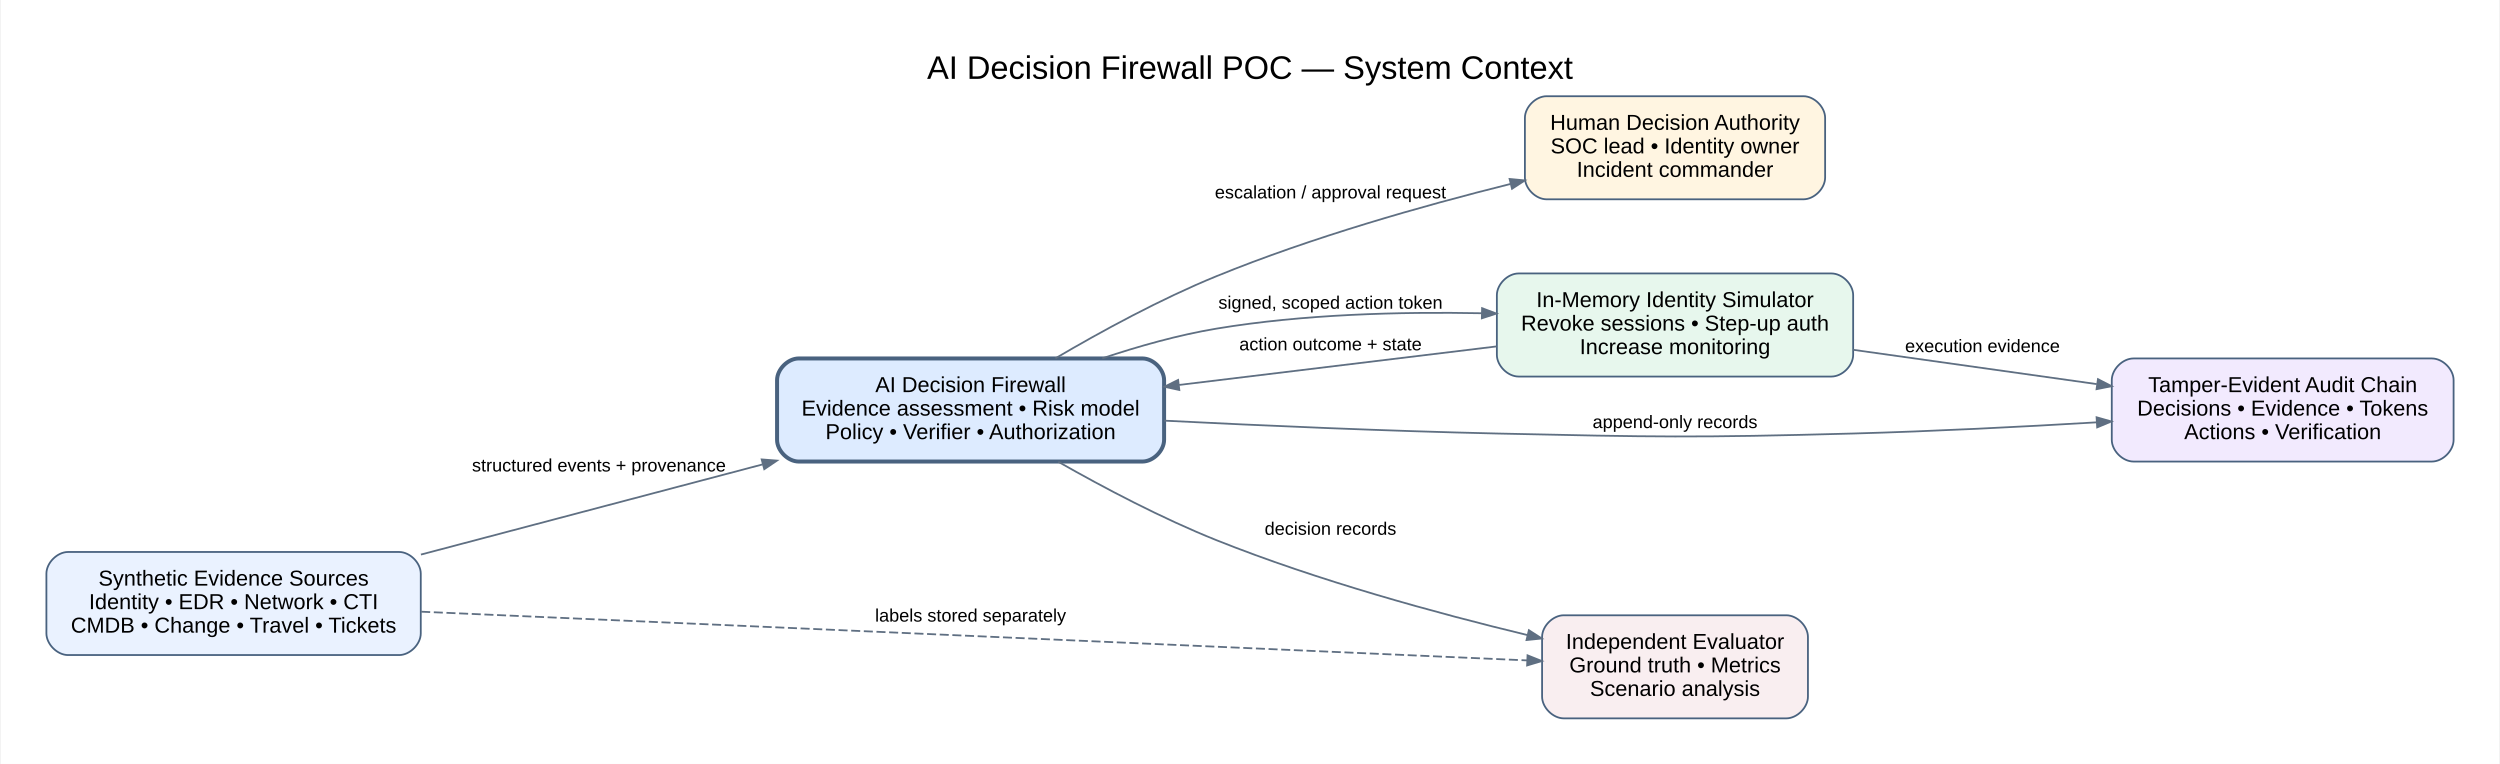
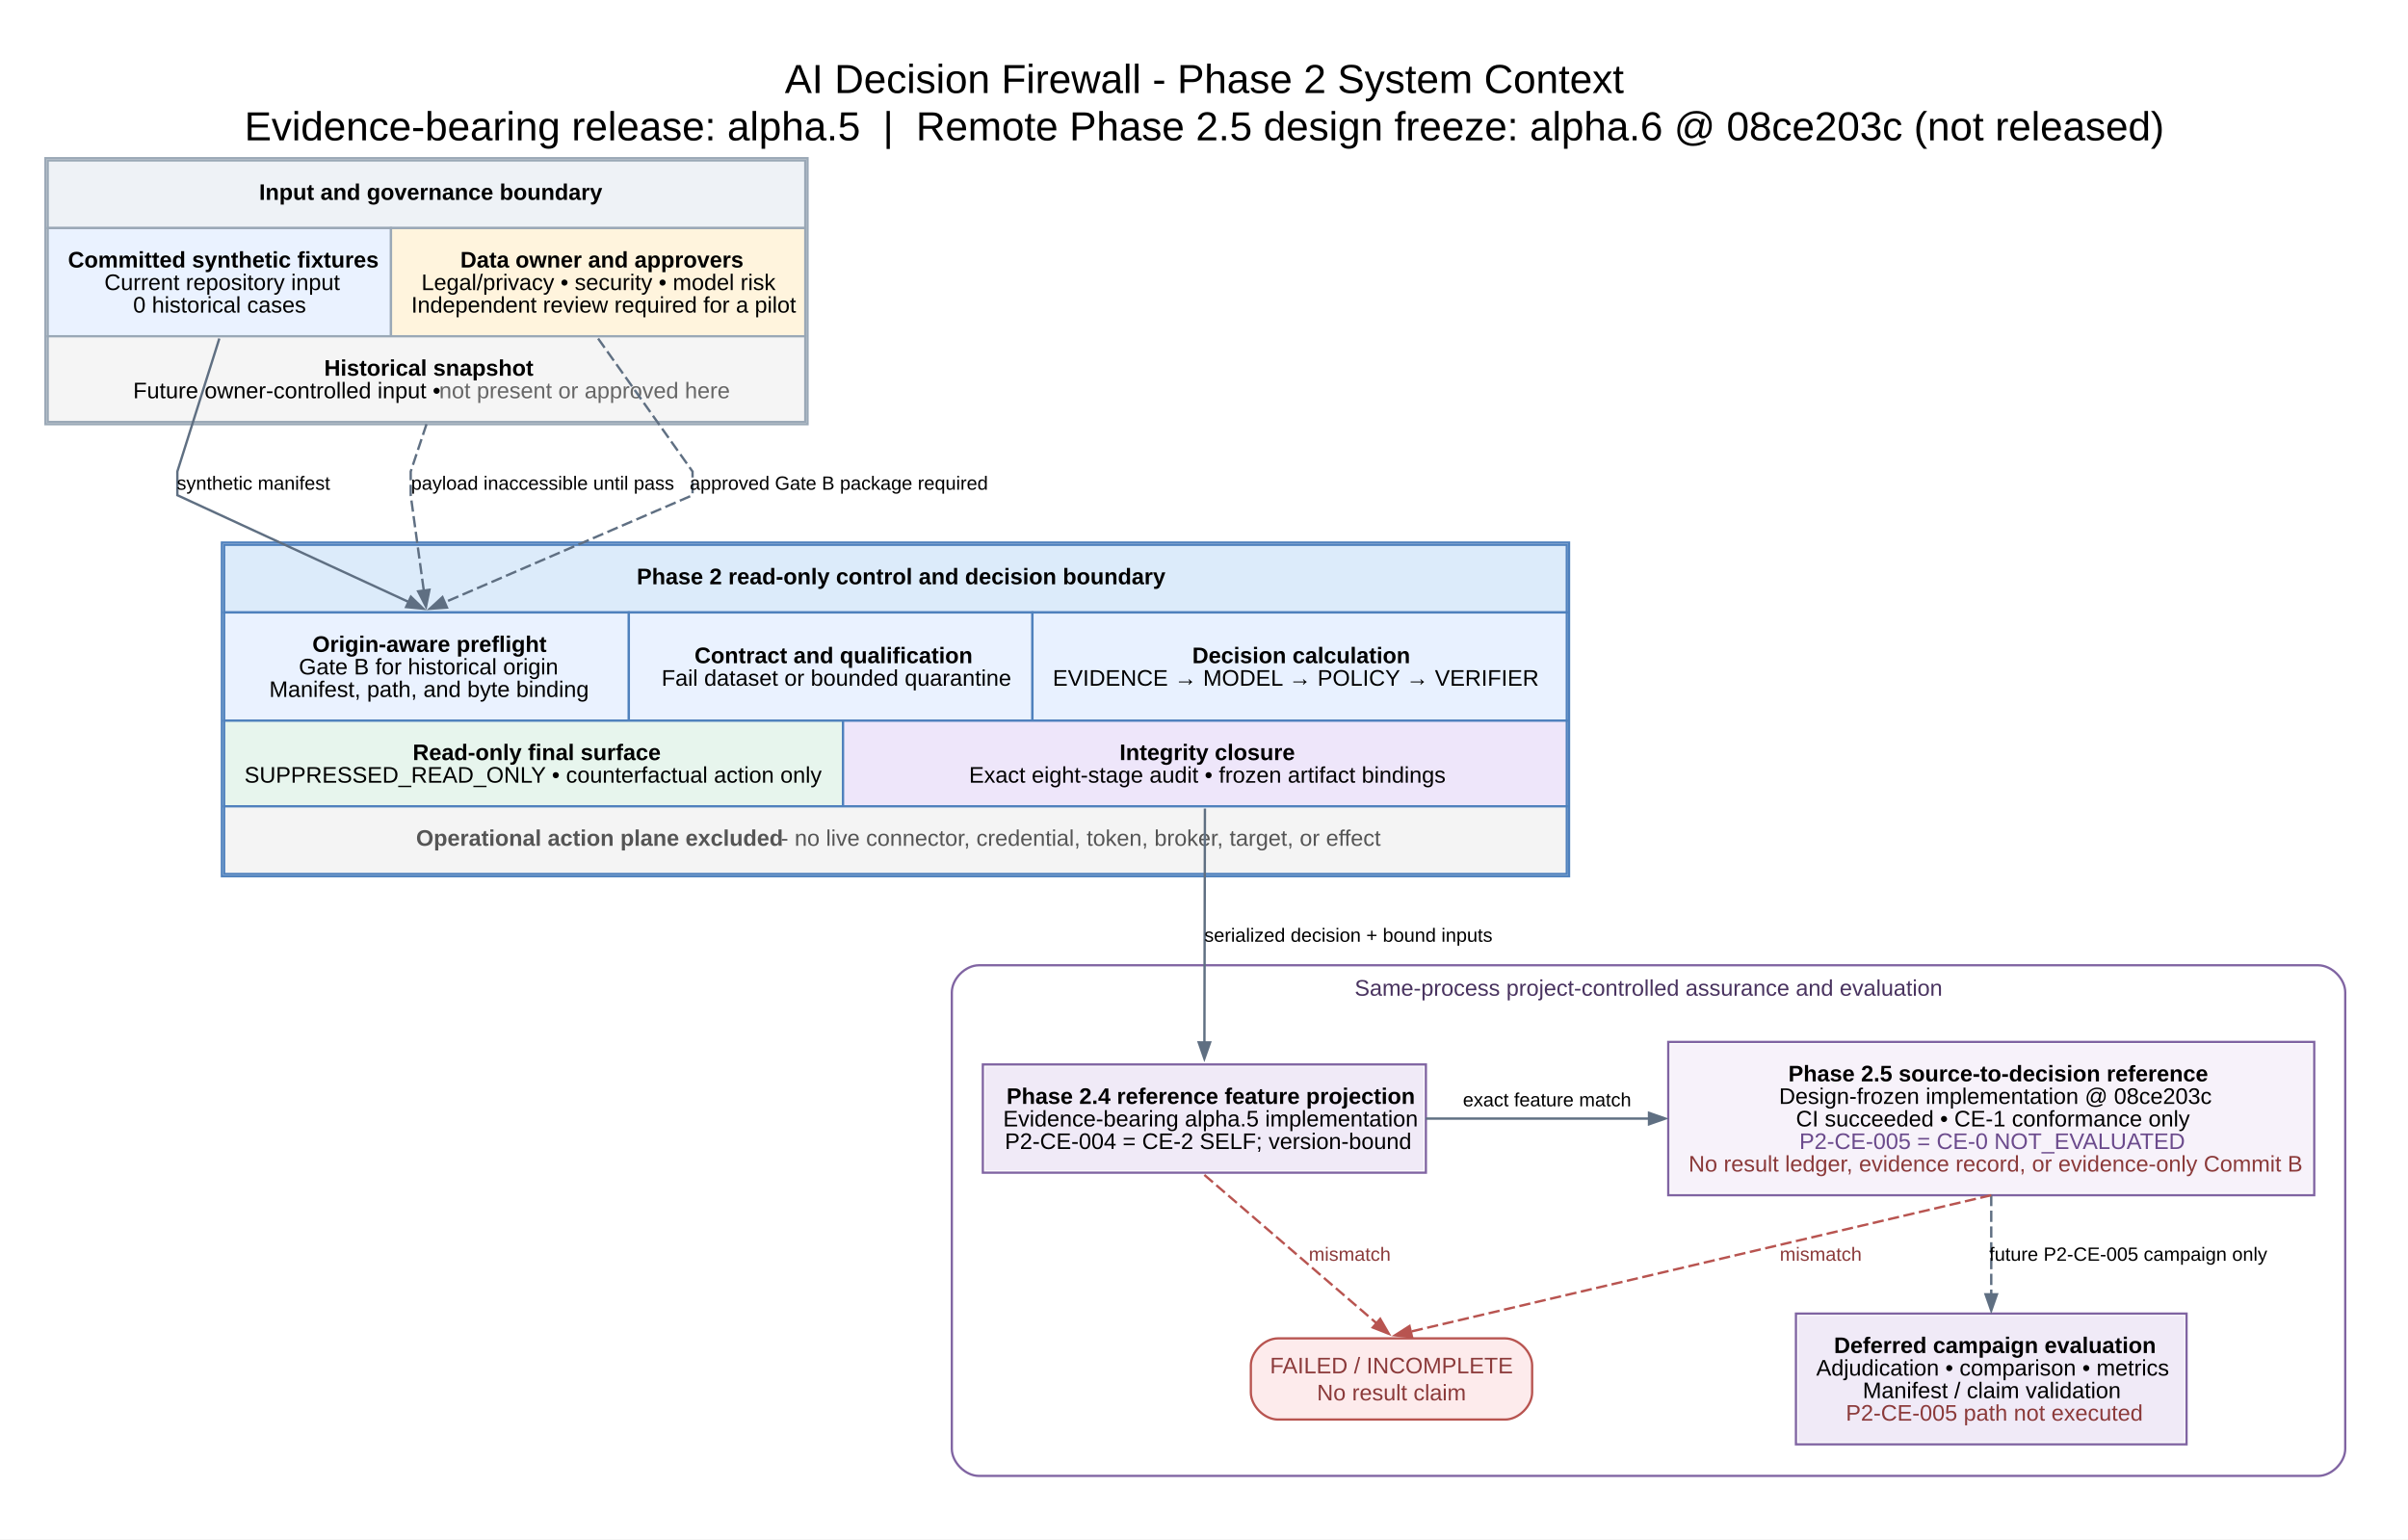
- <svg xmlns="http://www.w3.org/2000/svg" width="1381pt" height="422pt" viewBox="0.00 0.00 1381.40 422.40">
-   <g id="graph0" class="graph" transform="scale(1 1) rotate(0) translate(25.2 397.2)">
-     <polygon fill="white" stroke="transparent" points="-25.2,25.2 -25.2,-397.2 1356.2,-397.2 1356.2,25.2 -25.2,25.2" />
-     <text text-anchor="middle" x="665.5" y="-353.6" font-family="Arial" font-size="18.00">AI Decision Firewall POC — System Context</text>
+ <svg xmlns="http://www.w3.org/2000/svg" width="1068pt" height="683pt" viewBox="0.00 0.00 1068.00 683.00">
+   <g id="graph0" class="graph" transform="scale(1 1) rotate(0) translate(20.16 662.66)">
+     <polygon fill="white" stroke="none" points="-20.16,20.16 -20.16,-662.66 1048.16,-662.66 1048.16,20.16 -20.16,20.16" />
+     <text xml:space="preserve" text-anchor="middle" x="514" y="-621.4" font-family="Arial" font-size="18.00">AI Decision Firewall - Phase 2 System Context</text>
+     <text xml:space="preserve" text-anchor="middle" x="514" y="-600.4" font-family="Arial" font-size="18.00">Evidence-bearing release: alpha.5  |  Remote Phase 2.5 design freeze: alpha.6 @ 08ce203c (not released)</text>
+     <g id="clust1" class="cluster">
+       <path fill="white" stroke="#8064a2" d="M414,-8C414,-8 1008,-8 1008,-8 1014,-8 1020,-14 1020,-20 1020,-20 1020,-222.5 1020,-222.5 1020,-228.5 1014,-234.5 1008,-234.5 1008,-234.5 414,-234.5 414,-234.5 408,-234.5 402,-228.5 402,-222.5 402,-222.5 402,-20 402,-20 402,-14 408,-8 414,-8" />
+       <text xml:space="preserve" text-anchor="middle" x="711" y="-221" font-family="Arial" font-size="10.00" fill="#49335f">Same-process project-controlled assurance and evaluation</text>
+     </g>
    <g id="node1" class="node">
-       <path fill="#eaf2ff" stroke="#49627f" d="M195,-92C195,-92 12,-92 12,-92 6,-92 0,-86 0,-80 0,-80 0,-47 0,-47 0,-41 6,-35 12,-35 12,-35 195,-35 195,-35 201,-35 207,-41 207,-47 207,-47 207,-80 207,-80 207,-86 201,-92 195,-92" />
-       <text text-anchor="middle" x="103.5" y="-73.4" font-family="Arial" font-size="12.00">Synthetic Evidence Sources</text>
-       <text text-anchor="middle" x="103.5" y="-60.4" font-family="Arial" font-size="12.00">Identity • EDR • Network • CTI</text>
-       <text text-anchor="middle" x="103.5" y="-47.4" font-family="Arial" font-size="12.00">CMDB • Change • Travel • Tickets</text>
+       <polygon fill="none" stroke="#9aa8b6" points="0,-474.5 0,-592.5 338,-592.5 338,-474.5 0,-474.5" />
+       <polygon fill="#eef2f6" stroke="none" points="1,-561.5 1,-591.5 337,-591.5 337,-561.5 1,-561.5" />
+       <polygon fill="none" stroke="#9aa8b6" points="1,-561.5 1,-591.5 337,-591.5 337,-561.5 1,-561.5" />
+       <text xml:space="preserve" text-anchor="start" x="94.75" y="-574" font-family="Arial" font-weight="bold" font-size="10.00">Input and governance boundary</text>
+       <polygon fill="#eaf2ff" stroke="none" points="1,-513.5 1,-561.5 153.25,-561.5 153.25,-513.5 1,-513.5" />
+       <polygon fill="none" stroke="#9aa8b6" points="1,-513.5 1,-561.5 153.25,-561.5 153.25,-513.5 1,-513.5" />
+       <text xml:space="preserve" text-anchor="start" x="10" y="-544" font-family="Arial" font-weight="bold" font-size="10.00">Committed synthetic fixtures</text>
+       <text xml:space="preserve" text-anchor="start" x="26.12" y="-534" font-family="Arial" font-size="10.00">Current repository input</text>
+       <text xml:space="preserve" text-anchor="start" x="38.88" y="-524" font-family="Arial" font-size="10.00">0 historical cases</text>
+       <polygon fill="#fff4dd" stroke="none" points="153.25,-513.5 153.25,-561.5 337,-561.5 337,-513.5 153.25,-513.5" />
+       <polygon fill="none" stroke="#9aa8b6" points="153.25,-513.5 153.25,-561.5 337,-561.5 337,-513.5 153.25,-513.5" />
+       <text xml:space="preserve" text-anchor="start" x="184" y="-544" font-family="Arial" font-weight="bold" font-size="10.00">Data owner and approvers</text>
+       <text xml:space="preserve" text-anchor="start" x="166.75" y="-534" font-family="Arial" font-size="10.00">Legal/privacy • security • model risk</text>
+       <text xml:space="preserve" text-anchor="start" x="162.25" y="-524" font-family="Arial" font-size="10.00">Independent review required for a pilot</text>
+       <polygon fill="#f5f5f5" stroke="none" points="1,-475.5 1,-513.5 337,-513.5 337,-475.5 1,-475.5" />
+       <polygon fill="none" stroke="#9aa8b6" points="1,-475.5 1,-513.5 337,-513.5 337,-475.5 1,-475.5" />
+       <text xml:space="preserve" text-anchor="start" x="123.62" y="-496" font-family="Arial" font-weight="bold" font-size="10.00">Historical snapshot</text>
+       <text xml:space="preserve" text-anchor="start" x="38.88" y="-486" font-family="Arial" font-size="10.00">Future owner-controlled input • </text>
+       <text xml:space="preserve" text-anchor="start" x="174.62" y="-486" font-family="Arial" font-size="10.00" fill="#666666">not present or approved here</text>
    </g>
    <g id="node2" class="node">
-       <path fill="#ddebff" stroke="#49627f" stroke-width="2.2" d="M606,-199C606,-199 416,-199 416,-199 410,-199 404,-193 404,-187 404,-187 404,-154 404,-154 404,-148 410,-142 416,-142 416,-142 606,-142 606,-142 612,-142 618,-148 618,-154 618,-154 618,-187 618,-187 618,-193 612,-199 606,-199" />
-       <text text-anchor="middle" x="511" y="-180.4" font-family="Arial" font-size="12.00">AI Decision Firewall</text>
-       <text text-anchor="middle" x="511" y="-167.4" font-family="Arial" font-size="12.00">Evidence assessment • Risk model</text>
-       <text text-anchor="middle" x="511" y="-154.4" font-family="Arial" font-size="12.00">Policy • Verifier • Authorization</text>
+       <polygon fill="none" stroke="#4f81bd" points="78.25,-274 78.25,-422 675.75,-422 675.75,-274 78.25,-274" />
+       <polygon fill="#dcebfa" stroke="none" points="79.25,-391 79.25,-421 674.75,-421 674.75,-391 79.25,-391" />
+       <polygon fill="none" stroke="#4f81bd" points="79.25,-391 79.25,-421 674.75,-421 674.75,-391 79.25,-391" />
+       <text xml:space="preserve" text-anchor="start" x="262.25" y="-403.5" font-family="Arial" font-weight="bold" font-size="10.00">Phase 2 read-only control and decision boundary</text>
+       <polygon fill="#eaf2ff" stroke="none" points="79.25,-343 79.25,-391 258.75,-391 258.75,-343 79.25,-343" />
+       <polygon fill="none" stroke="#4f81bd" points="79.25,-343 79.25,-391 258.75,-391 258.75,-343 79.25,-343" />
+       <text xml:space="preserve" text-anchor="start" x="118.38" y="-373.5" font-family="Arial" font-weight="bold" font-size="10.00">Origin-aware preflight</text>
+       <text xml:space="preserve" text-anchor="start" x="112.38" y="-363.5" font-family="Arial" font-size="10.00">Gate B for historical origin</text>
+       <text xml:space="preserve" text-anchor="start" x="99.25" y="-353.5" font-family="Arial" font-size="10.00">Manifest, path, and byte binding</text>
+       <polygon fill="#eaf2ff" stroke="none" points="258.75,-343 258.75,-391 437.75,-391 437.75,-343 258.75,-343" />
+       <polygon fill="none" stroke="#4f81bd" points="258.75,-343 258.75,-391 437.75,-391 437.75,-343 258.75,-343" />
+       <text xml:space="preserve" text-anchor="start" x="287.88" y="-368.5" font-family="Arial" font-weight="bold" font-size="10.00">Contract and qualification</text>
+       <text xml:space="preserve" text-anchor="start" x="273.25" y="-358.5" font-family="Arial" font-size="10.00">Fail dataset or bounded quarantine</text>
+       <polygon fill="#e8f1ff" stroke="none" points="437.75,-343 437.75,-391 674.75,-391 674.75,-343 437.75,-343" />
+       <polygon fill="none" stroke="#4f81bd" points="437.75,-343 437.75,-391 674.75,-391 674.75,-343 437.75,-343" />
+       <text xml:space="preserve" text-anchor="start" x="508.62" y="-368.5" font-family="Arial" font-weight="bold" font-size="10.00">Decision calculation</text>
+       <text xml:space="preserve" text-anchor="start" x="446.75" y="-358.5" font-family="Arial" font-size="10.00">EVIDENCE → MODEL → POLICY → VERIFIER</text>
+       <polygon fill="#e7f5ed" stroke="none" points="79.25,-305 79.25,-343 353.75,-343 353.75,-305 79.25,-305" />
+       <polygon fill="none" stroke="#4f81bd" points="79.25,-305 79.25,-343 353.75,-343 353.75,-305 79.25,-305" />
+       <text xml:space="preserve" text-anchor="start" x="162.88" y="-325.5" font-family="Arial" font-weight="bold" font-size="10.00">Read-only final surface</text>
+       <text xml:space="preserve" text-anchor="start" x="88.25" y="-315.5" font-family="Arial" font-size="10.00">SUPPRESSED_READ_ONLY • counterfactual action only</text>
+       <polygon fill="#eee6fa" stroke="none" points="353.75,-305 353.75,-343 674.75,-343 674.75,-305 353.75,-305" />
+       <polygon fill="none" stroke="#4f81bd" points="353.75,-305 353.75,-343 674.75,-343 674.75,-305 353.75,-305" />
+       <text xml:space="preserve" text-anchor="start" x="476.38" y="-325.5" font-family="Arial" font-weight="bold" font-size="10.00">Integrity closure</text>
+       <text xml:space="preserve" text-anchor="start" x="409.62" y="-315.5" font-family="Arial" font-size="10.00">Exact eight-stage audit • frozen artifact bindings</text>
+       <polygon fill="#f4f4f4" stroke="none" points="79.25,-275 79.25,-305 674.75,-305 674.75,-275 79.25,-275" />
+       <polygon fill="none" stroke="#4f81bd" points="79.25,-275 79.25,-305 674.75,-305 674.75,-275 79.25,-275" />
+       <text xml:space="preserve" text-anchor="start" x="164.38" y="-287.5" font-family="Arial" font-weight="bold" font-size="10.00" fill="#555555">Operational action plane excluded</text>
+       <text xml:space="preserve" text-anchor="start" x="323.38" y="-287.5" font-family="Arial" font-size="10.00" fill="#555555"> - no live connector, credential, token, broker, target, or effect</text>
+     </g>
+     <g id="edge5" class="edge">
+       <path fill="none" stroke="#5f6f82" stroke-width="1.05" d="M77.12,-512.5C77.12,-512.5 58.5,-453.5 58.5,-453.5 58.5,-453.5 58.5,-443 58.5,-443 58.5,-443 135.72,-407.36 161.05,-395.67" />
+       <polygon fill="#5f6f82" stroke="#5f6f82" stroke-width="1.05" points="162.08,-397.97 167.56,-392.67 159.96,-393.4 162.08,-397.97" />
+       <text xml:space="preserve" text-anchor="middle" x="92.25" y="-445.43" font-family="Arial" font-size="8.50">synthetic manifest</text>
+     </g>
+     <g id="edge6" class="edge">
+       <path fill="none" stroke="#5f6f82" stroke-width="1.05" stroke-dasharray="5,2" d="M245.12,-512.5C245.12,-512.5 287,-453.5 287,-453.5 287,-453.5 287,-443 287,-443 287,-443 202.99,-406.69 176.74,-395.35" />
+       <polygon fill="#5f6f82" stroke="#5f6f82" stroke-width="1.05" points="178.07,-393.17 170.46,-392.63 176.07,-397.8 178.07,-393.17" />
+       <text xml:space="preserve" text-anchor="middle" x="351.88" y="-445.43" font-family="Arial" font-size="8.50">approved Gate B package required</text>
+     </g>
+     <g id="edge7" class="edge">
+       <path fill="none" stroke="#5f6f82" stroke-width="1.05" stroke-dasharray="5,2" d="M169,-474.5C169,-474.5 162,-453.5 162,-453.5 162,-453.5 162,-443 162,-443 162,-443 165.86,-414.91 167.84,-400.42" />
+       <polygon fill="#5f6f82" stroke="#5f6f82" stroke-width="1.05" points="170.3,-401.05 168.78,-393.57 165.31,-400.36 170.3,-401.05" />
+       <text xml:space="preserve" text-anchor="middle" x="220.5" y="-445.43" font-family="Arial" font-size="8.50">payload inaccessible until pass</text>
+     </g>
+     <g id="node3" class="node">
+       <polygon fill="none" stroke="#8064a2" points="415.75,-142.5 415.75,-190.5 612.25,-190.5 612.25,-142.5 415.75,-142.5" />
+       <polygon fill="#f0eaf7" stroke="none" points="416.75,-143.5 416.75,-189.5 611.25,-189.5 611.25,-143.5 416.75,-143.5" />
+       <text xml:space="preserve" text-anchor="start" x="426.25" y="-173" font-family="Arial" font-weight="bold" font-size="10.00">Phase 2.4 reference feature projection</text>
+       <text xml:space="preserve" text-anchor="start" x="424.75" y="-163" font-family="Arial" font-size="10.00">Evidence-bearing alpha.5 implementation</text>
+       <text xml:space="preserve" text-anchor="start" x="425.5" y="-153" font-family="Arial" font-size="10.00">P2-CE-004 = CE-2 SELF; version-bound</text>
+     </g>
+     <g id="edge8" class="edge">
+       <path fill="none" stroke="#5f6f82" stroke-width="1.05" d="M514.25,-304C514.25,-304 514.08,-226.11 514.02,-199.95" />
+       <polygon fill="#5f6f82" stroke="#5f6f82" stroke-width="1.05" points="516.54,-200.28 514,-193.08 511.5,-200.29 516.54,-200.28" />
+       <text xml:space="preserve" text-anchor="middle" x="577.88" y="-244.93" font-family="Arial" font-size="8.50">serialized decision + bound inputs</text>
+     </g>
+     <g id="node4" class="node">
+       <polygon fill="none" stroke="#8064a2" points="719.75,-132.5 719.75,-200.5 1006.25,-200.5 1006.25,-132.5 719.75,-132.5" />
+       <polygon fill="#f7f2fa" stroke="none" points="720.75,-133.5 720.75,-199.5 1005.25,-199.5 1005.25,-133.5 720.75,-133.5" />
+       <text xml:space="preserve" text-anchor="start" x="773" y="-183" font-family="Arial" font-weight="bold" font-size="10.00">Phase 2.5 source-to-decision reference</text>
+       <text xml:space="preserve" text-anchor="start" x="768.88" y="-173" font-family="Arial" font-size="10.00">Design-frozen implementation @ 08ce203c</text>
+       <text xml:space="preserve" text-anchor="start" x="776.38" y="-163" font-family="Arial" font-size="10.00">CI succeeded • CE-1 conformance only</text>
+       <text xml:space="preserve" text-anchor="start" x="777.88" y="-153" font-family="Arial" font-size="10.00" fill="#6b4a8c">P2-CE-005 = CE-0 NOT_EVALUATED</text>
+       <text xml:space="preserve" text-anchor="start" x="728.75" y="-143" font-family="Arial" font-size="10.00" fill="#8b3a3a">No result ledger, evidence record, or evidence-only Commit B</text>
    </g>
    <g id="edge1" class="edge">
-       <path fill="none" stroke="#5f6f82" d="M207.09,-90.57C264.68,-105.77 336.68,-124.77 396.03,-140.43" />
-       <polygon fill="#5f6f82" stroke="#5f6f82" points="395.5,-143.18 403.95,-142.52 396.93,-137.77 395.5,-143.18" />
-       <text text-anchor="middle" x="305.5" y="-136.5" font-family="Arial" font-size="10.00">structured events + provenance</text>
+       <path fill="none" stroke="#5f6f82" stroke-width="1.05" d="M612.14,-166.5C643,-166.5 677.82,-166.5 711.48,-166.5" />
+       <polygon fill="#5f6f82" stroke="#5f6f82" stroke-width="1.05" points="711.22,-169.02 718.42,-166.5 711.22,-163.98 711.22,-169.02" />
+       <text xml:space="preserve" text-anchor="middle" x="666" y="-171.93" font-family="Arial" font-size="8.50">exact feature match</text>
    </g>
    <g id="node6" class="node">
-       <path fill="#f9eef0" stroke="#49627f" d="M962,-57C962,-57 839,-57 839,-57 833,-57 827,-51 827,-45 827,-45 827,-12 827,-12 827,-6 833,0 839,0 839,0 962,0 962,0 968,0 974,-6 974,-12 974,-12 974,-45 974,-45 974,-51 968,-57 962,-57" />
-       <text text-anchor="middle" x="900.5" y="-38.4" font-family="Arial" font-size="12.00">Independent Evaluator</text>
-       <text text-anchor="middle" x="900.5" y="-25.4" font-family="Arial" font-size="12.00">Ground truth • Metrics</text>
-       <text text-anchor="middle" x="900.5" y="-12.4" font-family="Arial" font-size="12.00">Scenario analysis</text>
+       <path fill="#fdebec" stroke="#b85450" d="M647.38,-69C647.38,-69 546.62,-69 546.62,-69 540.62,-69 534.62,-63 534.62,-57 534.62,-57 534.62,-45 534.62,-45 534.62,-39 540.62,-33 546.62,-33 546.62,-33 647.38,-33 647.38,-33 653.38,-33 659.38,-39 659.38,-45 659.38,-45 659.38,-57 659.38,-57 659.38,-63 653.38,-69 647.38,-69" />
+       <text xml:space="preserve" text-anchor="middle" x="597" y="-53.5" font-family="Arial" font-size="10.00" fill="#8b3a3a">FAILED / INCOMPLETE</text>
+       <text xml:space="preserve" text-anchor="middle" x="597" y="-41.5" font-family="Arial" font-size="10.00" fill="#8b3a3a">No result claim</text>
    </g>
-     <g id="edge8" class="edge">
-       <path fill="none" stroke="#5f6f82" stroke-dasharray="5,2" d="M207.21,-58.98C367.36,-51.93 673.26,-38.46 818.75,-32.05" />
-       <polygon fill="#5f6f82" stroke="#5f6f82" points="818.96,-34.85 826.83,-31.7 818.72,-29.25 818.96,-34.85" />
-       <text text-anchor="middle" x="511" y="-53.5" font-family="Arial" font-size="10.00">labels stored separately</text>
+     <g id="edge3" class="edge">
+       <path fill="none" stroke="#b85450" stroke-width="1.05" stroke-dasharray="5,2" d="M514,-141.51C514,-141.51 570.92,-92.47 590.49,-75.61" />
+       <polygon fill="#b85450" stroke="#b85450" stroke-width="1.05" points="591.99,-77.65 595.8,-71.04 588.7,-73.83 591.99,-77.65" />
+       <text xml:space="preserve" text-anchor="middle" x="578.47" y="-103.42" font-family="Arial" font-size="8.50" fill="#8b3a3a">mismatch</text>
    </g>
-     <g id="node3" class="node">
-       <path fill="#fff5e1" stroke="#49627f" d="M971.5,-344C971.5,-344 829.5,-344 829.5,-344 823.5,-344 817.5,-338 817.5,-332 817.5,-332 817.5,-299 817.5,-299 817.5,-293 823.5,-287 829.5,-287 829.5,-287 971.5,-287 971.5,-287 977.5,-287 983.5,-293 983.5,-299 983.5,-299 983.5,-332 983.5,-332 983.5,-338 977.5,-344 971.5,-344" />
-       <text text-anchor="middle" x="900.5" y="-325.4" font-family="Arial" font-size="12.00">Human Decision Authority</text>
-       <text text-anchor="middle" x="900.5" y="-312.4" font-family="Arial" font-size="12.00">SOC lead • Identity owner</text>
-       <text text-anchor="middle" x="900.5" y="-299.4" font-family="Arial" font-size="12.00">Incident commander</text>
+     <g id="node5" class="node">
+       <polygon fill="none" stroke="#8064a2" points="776.38,-22 776.38,-80 949.62,-80 949.62,-22 776.38,-22" />
+       <polygon fill="#f0eaf7" stroke="none" points="777.38,-23 777.38,-79 948.62,-79 948.62,-23 777.38,-23" />
+       <text xml:space="preserve" text-anchor="start" x="793.25" y="-62.5" font-family="Arial" font-weight="bold" font-size="10.00">Deferred campaign evaluation</text>
+       <text xml:space="preserve" text-anchor="start" x="785.38" y="-52.5" font-family="Arial" font-size="10.00">Adjudication • comparison • metrics</text>
+       <text xml:space="preserve" text-anchor="start" x="806" y="-42.5" font-family="Arial" font-size="10.00">Manifest / claim validation</text>
+       <text xml:space="preserve" text-anchor="start" x="798.5" y="-32.5" font-family="Arial" font-size="10.00" fill="#8b3a3a">P2-CE-005 path not executed</text>
    </g>
    <g id="edge2" class="edge">
-       <path fill="none" stroke="#5f6f82" d="M557.88,-199.06C583.42,-214.07 616.19,-231.92 647,-244.5 699.41,-265.91 760.47,-283.27 809.42,-295.46" />
-       <polygon fill="#5f6f82" stroke="#5f6f82" points="809.04,-298.25 817.47,-297.45 810.38,-292.82 809.04,-298.25" />
-       <text text-anchor="middle" x="710" y="-287.5" font-family="Arial" font-size="10.00">escalation / approval request</text>
-     </g>
-     <g id="node4" class="node">
-       <path fill="#e7f7ed" stroke="#49627f" d="M987,-246C987,-246 814,-246 814,-246 808,-246 802,-240 802,-234 802,-234 802,-201 802,-201 802,-195 808,-189 814,-189 814,-189 987,-189 987,-189 993,-189 999,-195 999,-201 999,-201 999,-234 999,-234 999,-240 993,-246 987,-246" />
-       <text text-anchor="middle" x="900.5" y="-227.4" font-family="Arial" font-size="12.00">In-Memory Identity Simulator</text>
-       <text text-anchor="middle" x="900.5" y="-214.4" font-family="Arial" font-size="12.00">Revoke sessions • Step-up auth</text>
-       <text text-anchor="middle" x="900.5" y="-201.4" font-family="Arial" font-size="12.00">Increase monitoring</text>
-     </g>
-     <g id="edge3" class="edge">
-       <path fill="none" stroke="#5f6f82" d="M583.8,-199.06C603.93,-205.79 626.04,-212.01 647,-215.5 694.73,-223.44 748.24,-224.9 793.67,-224" />
-       <polygon fill="#5f6f82" stroke="#5f6f82" points="793.83,-226.8 801.76,-223.82 793.7,-221.2 793.83,-226.8" />
-       <text text-anchor="middle" x="710" y="-226.5" font-family="Arial" font-size="10.00">signed, scoped action token</text>
-     </g>
-     <g id="node5" class="node">
-       <path fill="#f2eafe" stroke="#49627f" d="M1319,-199C1319,-199 1154,-199 1154,-199 1148,-199 1142,-193 1142,-187 1142,-187 1142,-154 1142,-154 1142,-148 1148,-142 1154,-142 1154,-142 1319,-142 1319,-142 1325,-142 1331,-148 1331,-154 1331,-154 1331,-187 1331,-187 1331,-193 1325,-199 1319,-199" />
-       <text text-anchor="middle" x="1236.5" y="-180.4" font-family="Arial" font-size="12.00">Tamper-Evident Audit Chain</text>
-       <text text-anchor="middle" x="1236.5" y="-167.4" font-family="Arial" font-size="12.00">Decisions • Evidence • Tokens</text>
-       <text text-anchor="middle" x="1236.5" y="-154.4" font-family="Arial" font-size="12.00">Actions • Verification</text>
-     </g>
-     <g id="edge5" class="edge">
-       <path fill="none" stroke="#5f6f82" d="M618.02,-164.61C672.91,-161.84 741.03,-158.87 802,-157.5 889.53,-155.54 911.48,-155.1 999,-157.5 1043.12,-158.71 1091.83,-161.19 1133.51,-163.67" />
-       <polygon fill="#5f6f82" stroke="#5f6f82" points="1133.6,-166.48 1141.75,-164.16 1133.93,-160.89 1133.6,-166.48" />
-       <text text-anchor="middle" x="900.5" y="-160.5" font-family="Arial" font-size="10.00">append-only records</text>
-     </g>
-     <g id="edge7" class="edge">
-       <path fill="none" stroke="#5f6f82" d="M559.51,-141.86C584.84,-127.44 616.91,-110.53 647,-98.5 702.93,-76.15 768.56,-58.19 818.89,-46.06" />
-       <polygon fill="#5f6f82" stroke="#5f6f82" points="819.7,-48.75 826.83,-44.16 818.4,-43.3 819.7,-48.75" />
-       <text text-anchor="middle" x="710" y="-101.5" font-family="Arial" font-size="10.00">decision records</text>
+       <path fill="none" stroke="#5f6f82" stroke-width="1.05" stroke-dasharray="5,2" d="M863,-132.67C863,-118.79 863,-102.57 863,-88.34" />
+       <polygon fill="#5f6f82" stroke="#5f6f82" stroke-width="1.05" points="865.52,-88.55 863,-81.35 860.48,-88.55 865.52,-88.55" />
+       <text xml:space="preserve" text-anchor="middle" x="923.75" y="-103.42" font-family="Arial" font-size="8.50">future P2-CE-005 campaign only</text>
    </g>
    <g id="edge4" class="edge">
-       <path fill="none" stroke="#5f6f82" d="M801.84,-205.66C748.47,-199.18 682.07,-191.13 626.29,-184.36" />
-       <polygon fill="#5f6f82" stroke="#5f6f82" points="626.42,-181.56 618.14,-183.37 625.75,-187.12 626.42,-181.56" />
-       <text text-anchor="middle" x="710" y="-203.5" font-family="Arial" font-size="10.00">action outcome + state</text>
-     </g>
-     <g id="edge6" class="edge">
-       <path fill="none" stroke="#5f6f82" d="M999,-203.78C1041.33,-197.82 1090.91,-190.85 1133.71,-184.82" />
-       <polygon fill="#5f6f82" stroke="#5f6f82" points="1134.36,-187.56 1141.9,-183.67 1133.58,-182.01 1134.36,-187.56" />
-       <text text-anchor="middle" x="1070.5" y="-202.5" font-family="Arial" font-size="10.00">execution evidence</text>
+       <path fill="none" stroke="#b85450" stroke-width="1.05" stroke-dasharray="5,2" d="M863,-132.5C863,-132.5 651.08,-82.71 605.55,-72.01" />
+       <polygon fill="#b85450" stroke="#b85450" stroke-width="1.05" points="606.13,-69.56 598.55,-70.36 604.98,-74.46 606.13,-69.56" />
+       <text xml:space="preserve" text-anchor="middle" x="787.37" y="-103.42" font-family="Arial" font-size="8.50" fill="#8b3a3a">mismatch</text>
    </g>
  </g>
</svg>
